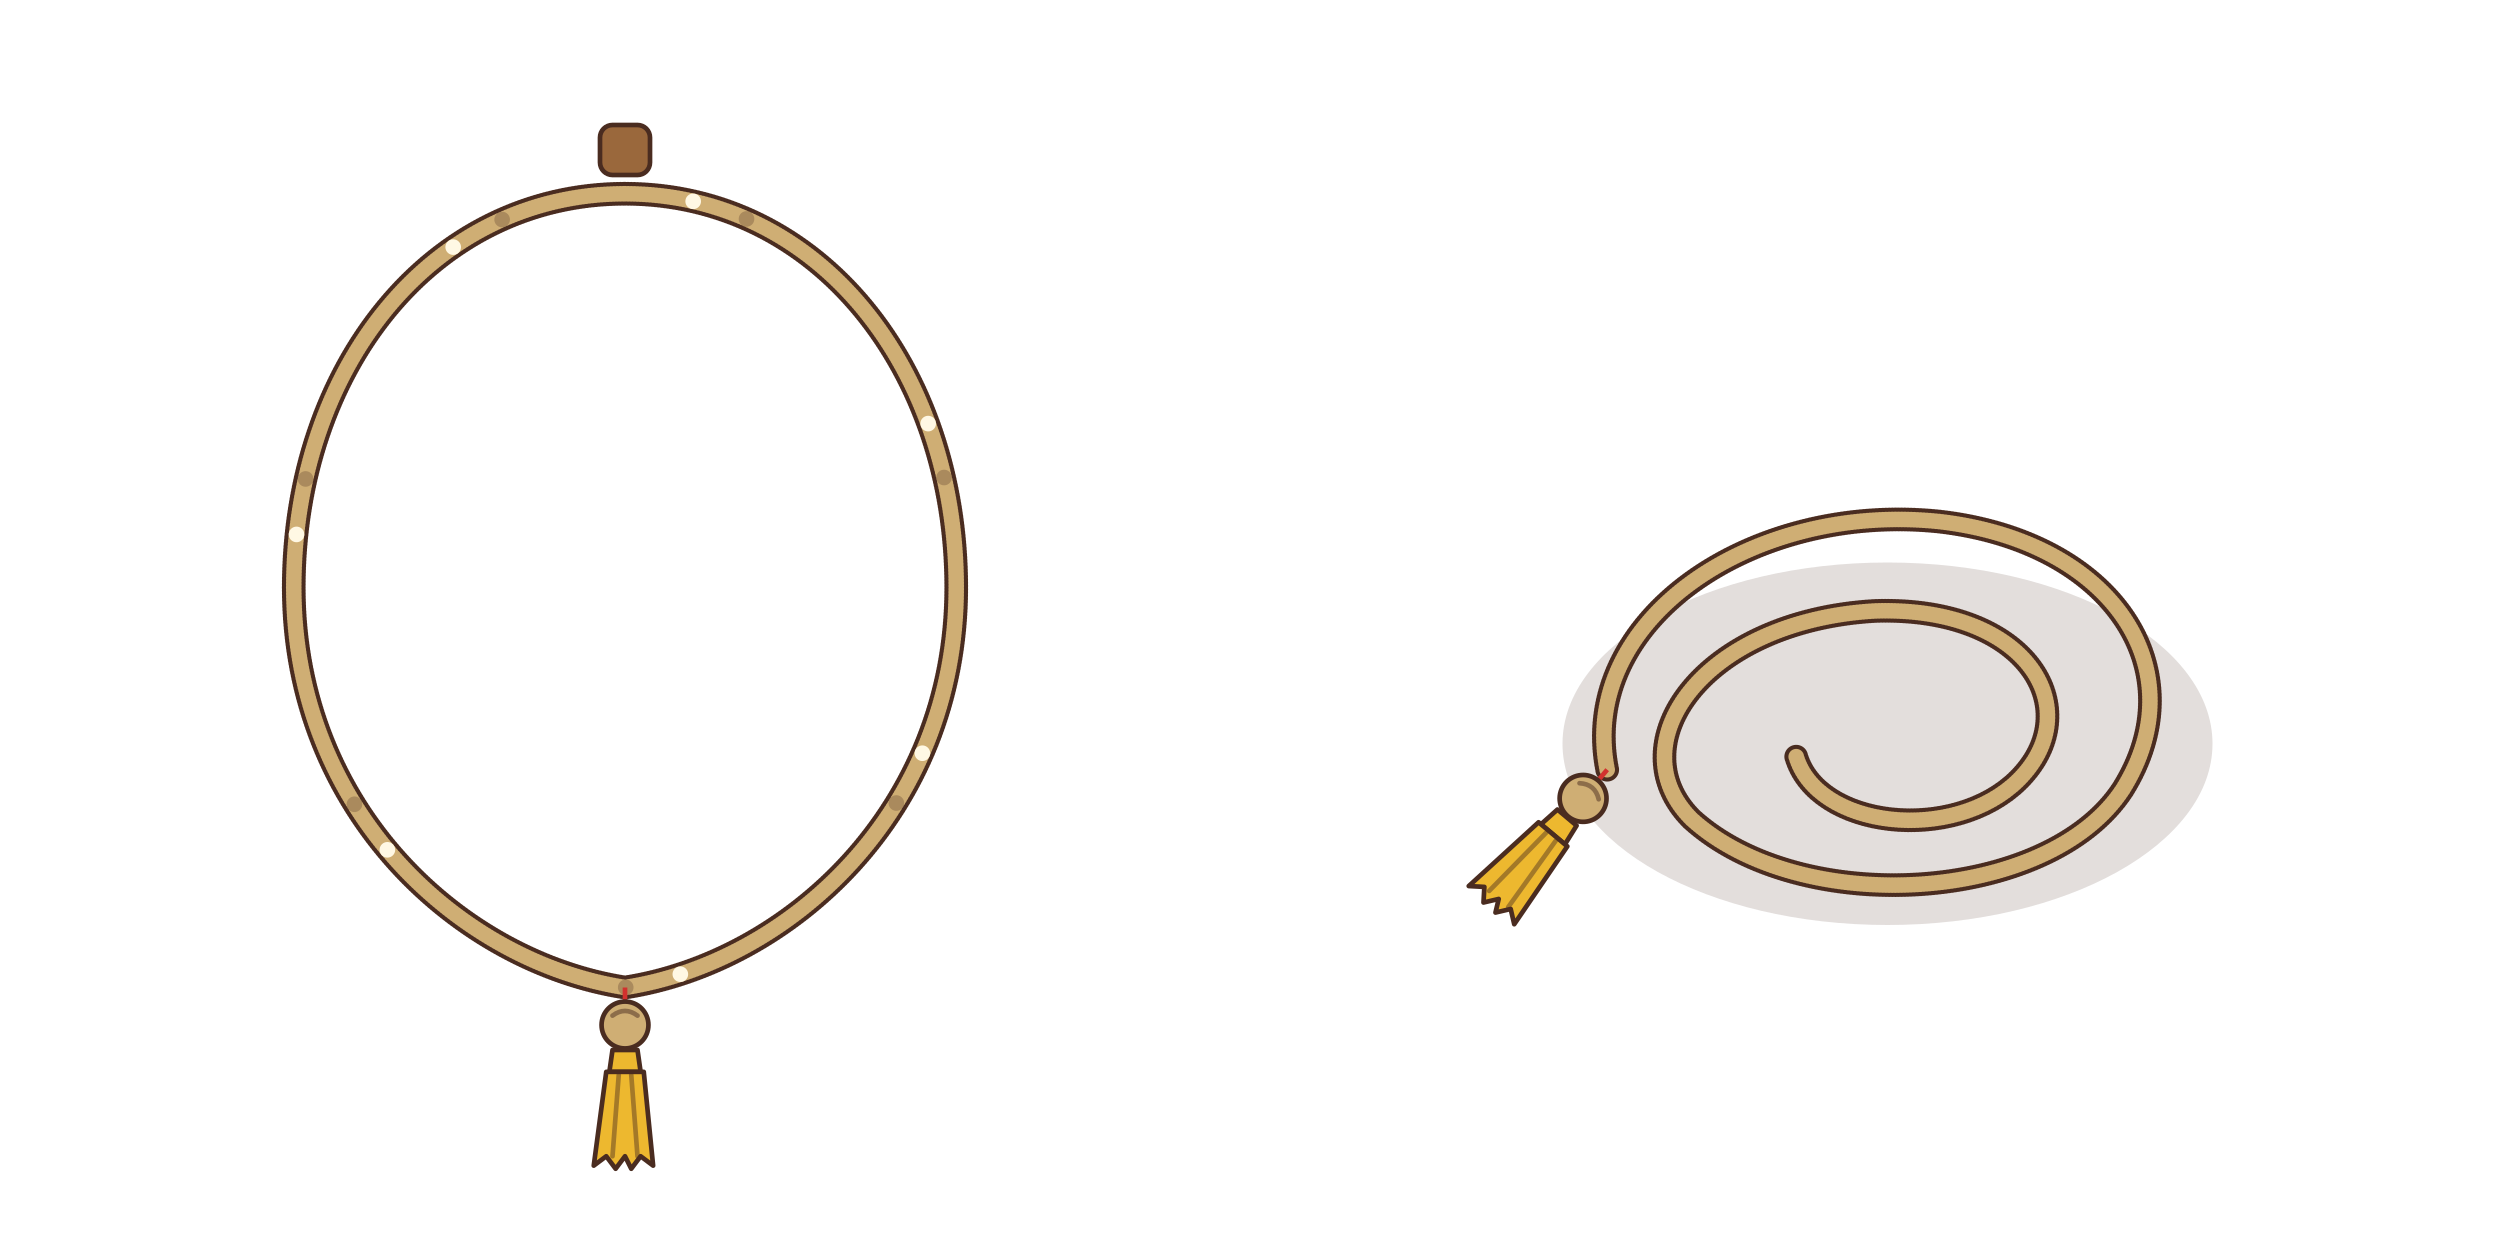
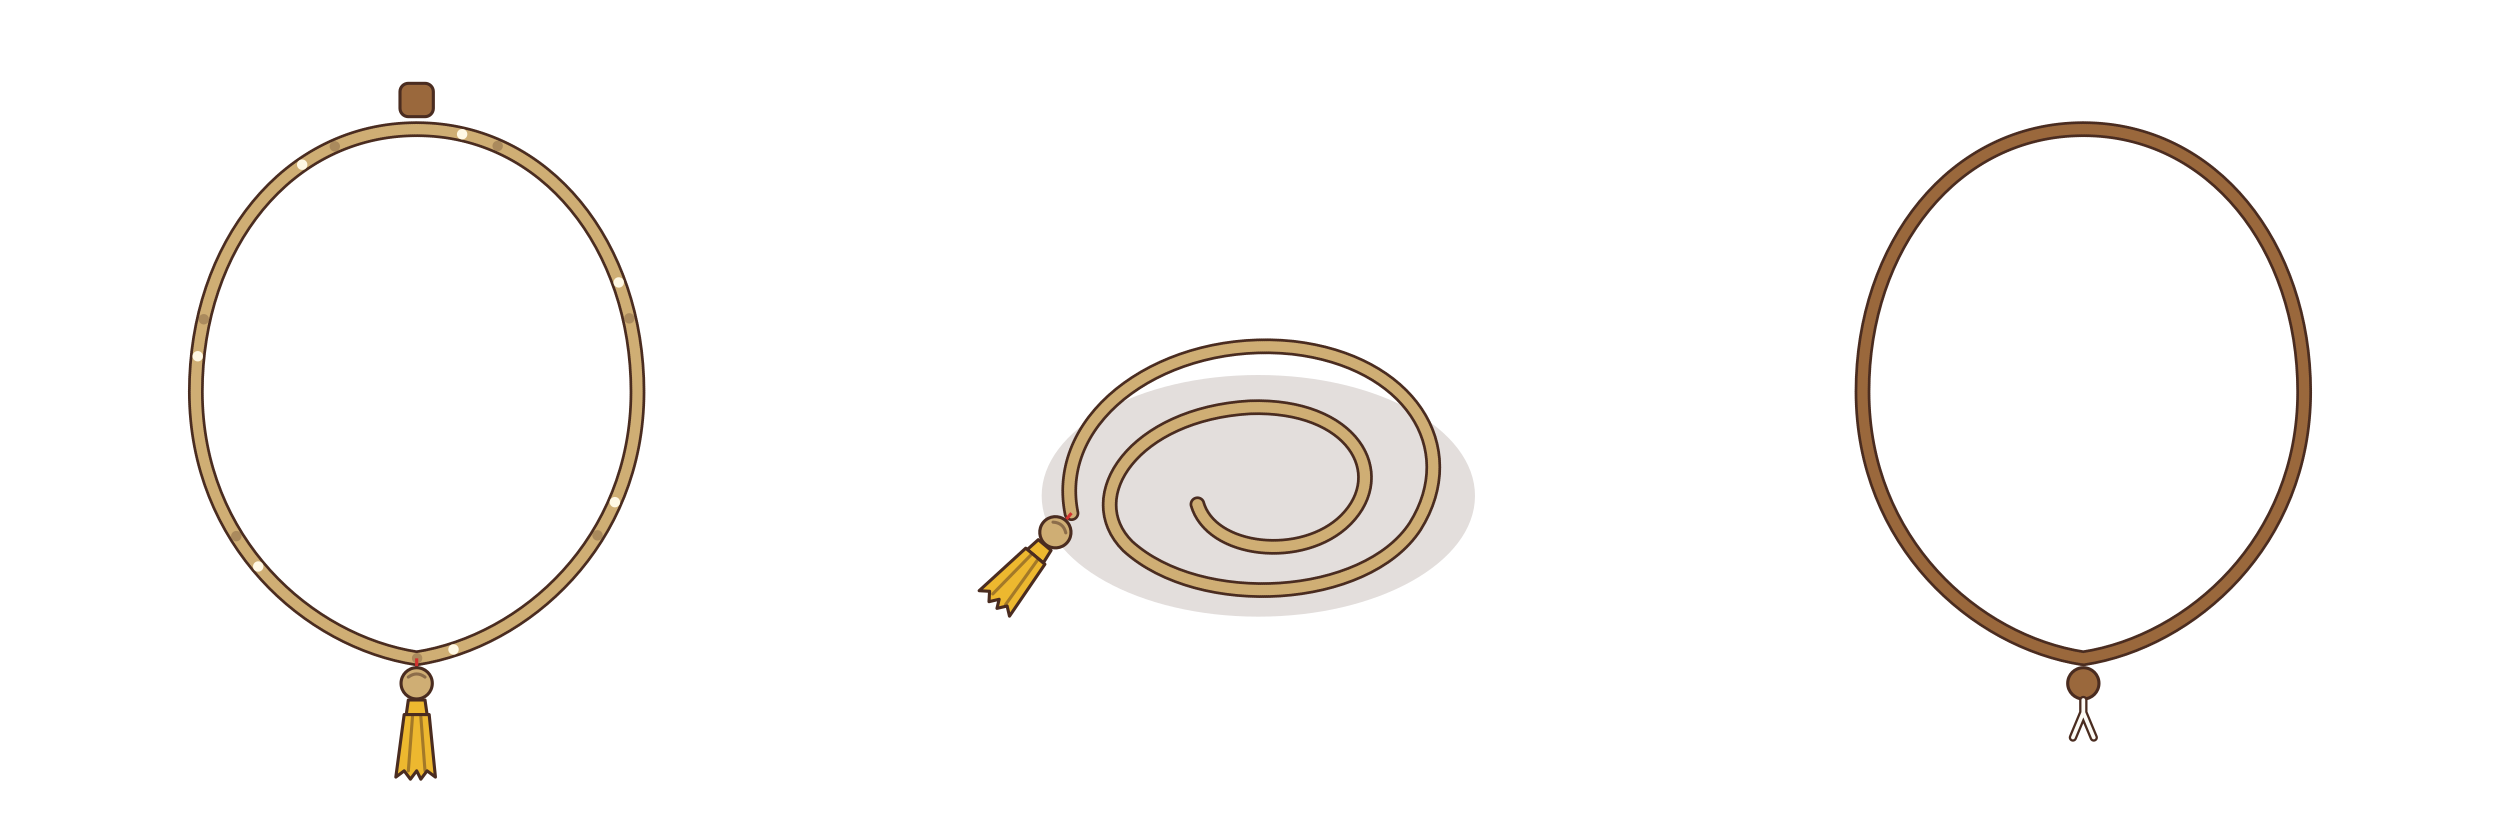
- <svg xmlns="http://www.w3.org/2000/svg" viewBox="0 0 800 400" data-prop="mala">
+ <svg xmlns="http://www.w3.org/2000/svg" viewBox="0 0 1200 400" data-prop="mala">
  <style>
    .o{stroke:#4A2C20;stroke-width:3;stroke-linecap:round;stroke-linejoin:round}
    .ot{stroke:#4A2C20;stroke-width:1.5;stroke-linecap:round;stroke-linejoin:round}
    .d{fill:none;stroke:#4A2C20;stroke-width:1.5;stroke-linecap:round;stroke-linejoin:round}
    .n{fill:none}
    .sh{fill:#4A2C20;opacity:.16}
    .f-cane-straw{fill:#CFAE74}
    .f-haldi-yellow{fill:#EDB82F}
    .f-wood{fill:#9A683C}
+     .s-cotton-white{stroke:#FCFAF4}
+     .s-outline{stroke:#4A2C20}
    .s-wool-red{stroke:#D2312E}
    .thread{fill:none;stroke:#D2312E;stroke-width:1.2}
    .bead-o{fill:none;stroke:#4A2C20;stroke-width:7.6;stroke-linecap:round;stroke-dasharray:0 1}
    .bead{fill:none;stroke:#CFAE74;stroke-width:5;stroke-linecap:round;stroke-dasharray:0 1}
+     .bead-wood{fill:none;stroke:#9A683C;stroke-width:5;stroke-linecap:round;stroke-dasharray:0 1}
    .bead-new{fill:none;stroke:#FFF8E4;stroke-width:5;stroke-linecap:round;stroke-dasharray:0 108}
    .bead-dark{fill:none;stroke:#4A2C20;stroke-width:5;stroke-linecap:round;opacity:.28}
  </style>
  <defs>
    <g id="mala-sumeru">
      <path class="n s-wool-red" stroke-width="1.500" d="M0 0 V10" />
      <circle class="f-cane-straw ot" cx="0" cy="12" r="7.500" />
      <path class="d" opacity=".5" d="M-4 9 q4 -3 8 0" />
      <path class="f-haldi-yellow ot" d="M-4 20 h8 l1 7 h-10 Z" />
      <path class="f-haldi-yellow ot" d="M-6 27 h12 l3 30 l-4 -3 l-3 4 l-2 -4 l-3 4 l-3 -4 l-4 3 Z" />
      <path class="d" opacity=".45" d="M-2 28 l-2 26 M2 28 l2 26" />
    </g>
  </defs>
  <g id="state-loop" data-state="mala:loop">
    <rect x="192" y="40" width="16" height="16" rx="4" class="f-wood ot" />
    <path class="thread" d="M200 62 C262 62 306 118 306 188 C306 260 252 308 200 316 C148 308 94 260 94 188 C94 118 138 62 200 62 Z" />
    <path class="bead-o" pathLength="108" d="M200 62 C262 62 306 118 306 188 C306 260 252 308 200 316 C148 308 94 260 94 188 C94 118 138 62 200 62 Z" />
    <path class="bead" pathLength="108" d="M200 62 C262 62 306 118 306 188 C306 260 252 308 200 316 C148 308 94 260 94 188 C94 118 138 62 200 62 Z" />
    <path class="bead-dark" pathLength="108" style="stroke-dasharray:0 1 0 1 0 1 0 1 0 1 0 1 0 1 0 1 0 1 0 1 0 1 0 1 0 1 0 1 0 1 0 1 0 1 0 1 0 1 0 1 0 1 0 1 0 1 0 1 0 1 0 1 0 1 0 1 0 80" stroke-dashoffset="-40" d="M200 62 C262 62 306 118 306 188 C306 260 252 308 200 316 C148 308 94 260 94 188 C94 118 138 62 200 62 Z" />
    <path pathLength="108" class="bead-new" stroke-dashoffset="-22" d="M200 62 C262 62 306 118 306 188 C306 260 252 308 200 316 C148 308 94 260 94 188 C94 118 138 62 200 62 Z" />
    <use href="#mala-sumeru" transform="translate(200 316)" />
  </g>
  <g id="state-coiled" data-state="mala:coiled" transform="translate(400 0)">
    <ellipse class="sh" cx="204" cy="238" rx="104" ry="58" />
    <path class="thread" d="M114.3 246.3 C104.8 198.7 160.3 160.6 220.6 166.9 C276.2 173.3 303.1 214.5 279.3 252.6 C255.5 289.1 176.2 293.9 141.3 262.1 C117.5 238.3 144.5 198.7 200 195.5 C249.2 193.9 268.2 227.2 246 249.5 C225.4 270.1 181 265.3 174.6 241.5" />
    <path class="bead-o" pathLength="107" d="M114.3 246.3 C104.8 198.7 160.3 160.6 220.6 166.9 C276.2 173.3 303.1 214.5 279.3 252.6 C255.5 289.1 176.2 293.9 141.3 262.1 C117.5 238.3 144.5 198.7 200 195.5 C249.2 193.9 268.2 227.2 246 249.5 C225.4 270.1 181 265.3 174.6 241.5" />
    <path class="bead" pathLength="107" d="M114.3 246.3 C104.8 198.7 160.3 160.6 220.6 166.9 C276.2 173.3 303.1 214.5 279.3 252.6 C255.5 289.1 176.2 293.9 141.3 262.1 C117.5 238.3 144.5 198.7 200 195.5 C249.2 193.9 268.2 227.2 246 249.5 C225.4 270.1 181 265.3 174.6 241.5" />
    <use href="#mala-sumeru" transform="translate(114.3 246.3) rotate(40)" />
  </g>
+   <g id="state-dadaji" data-state="mala:dadaji" transform="translate(800 0)">
+     <path class="n s-cotton-white" stroke-width="1.200" d="M200 62 C262 62 306 118 306 188 C306 260 252 308 200 316 C148 308 94 260 94 188 C94 118 138 62 200 62 Z" />
+     <path class="bead-o" pathLength="108" d="M200 62 C262 62 306 118 306 188 C306 260 252 308 200 316 C148 308 94 260 94 188 C94 118 138 62 200 62 Z" />
+     <path class="bead-wood" pathLength="108" d="M200 62 C262 62 306 118 306 188 C306 260 252 308 200 316 C148 308 94 260 94 188 C94 118 138 62 200 62 Z" />
+     <circle class="f-wood ot" cx="200" cy="328" r="7.500" />
+     <path class="n s-outline" stroke-width="4" stroke-linecap="round" d="M200 336 v6 M200 342 l-5 12 M200 342 l5 12" />
+     <path class="n s-cotton-white" stroke-width="1.800" stroke-linecap="round" d="M200 336 v6 M200 342 l-5 12 M200 342 l5 12" />
+   </g>
</svg>
